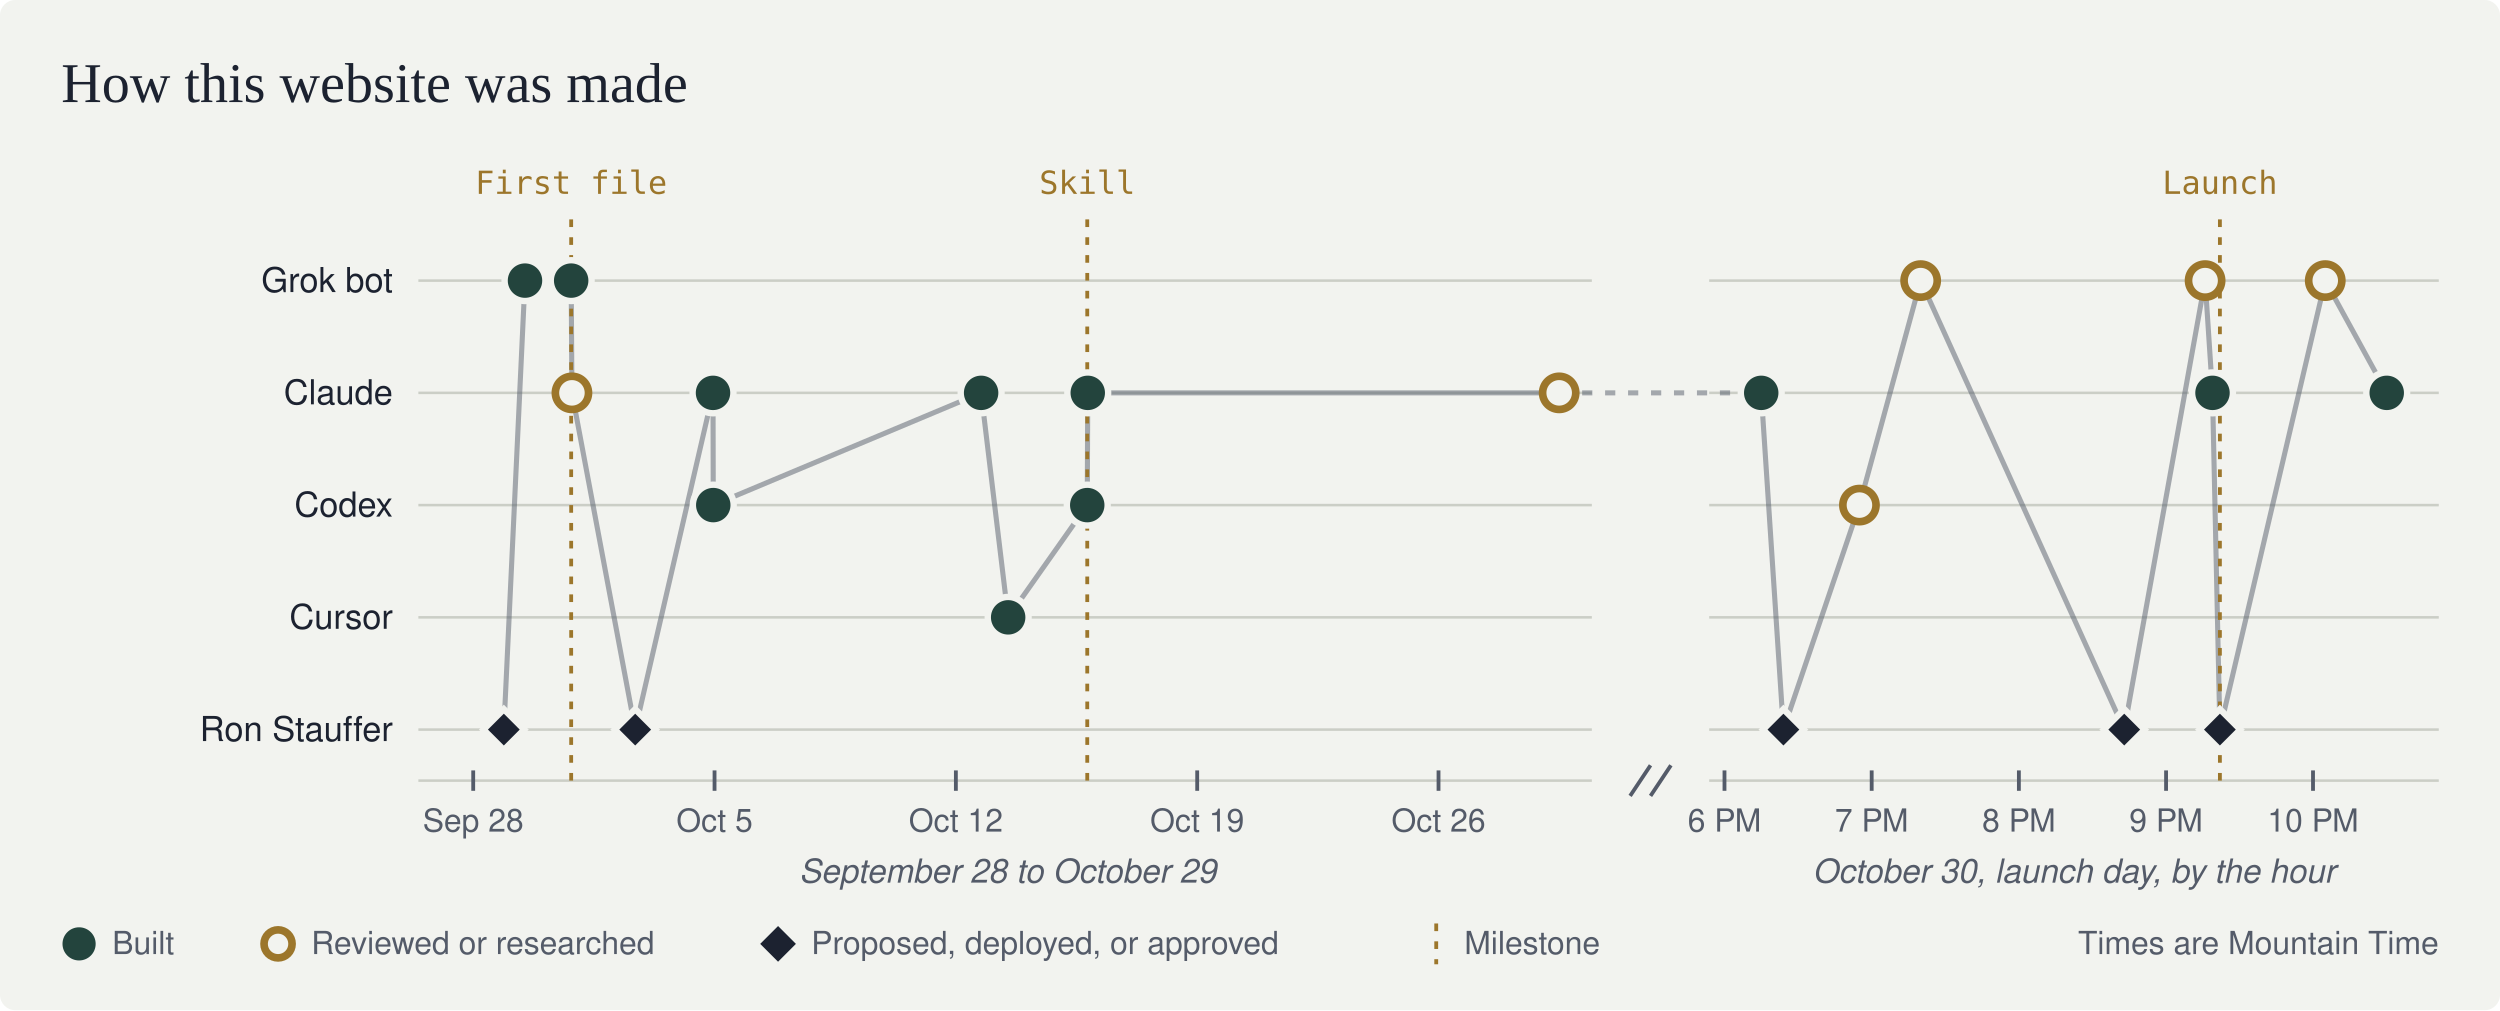
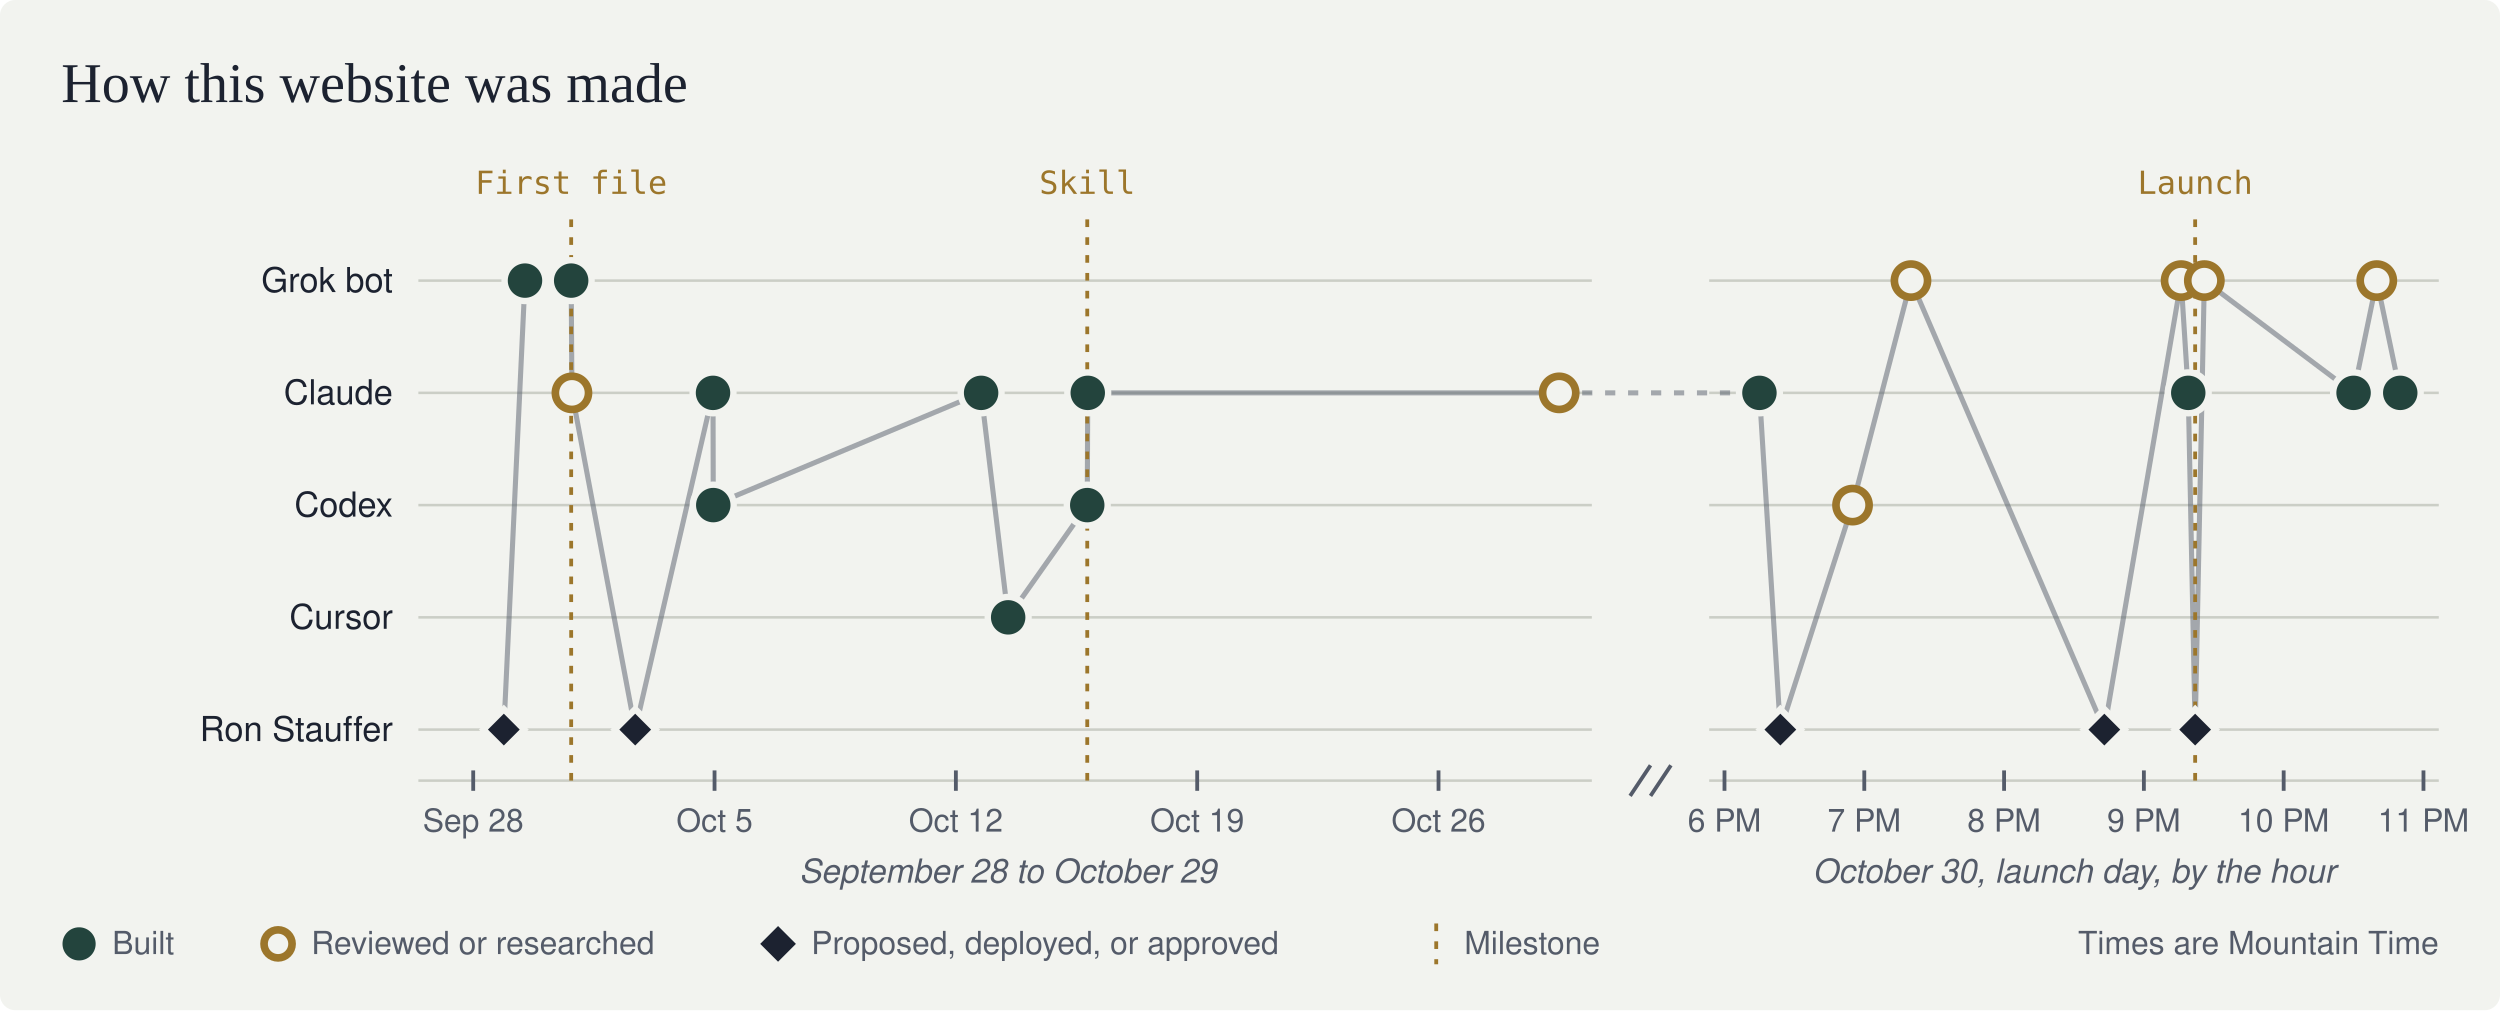
<svg xmlns="http://www.w3.org/2000/svg" class="timeline" viewBox="0 0 980 396" width="980" height="396" role="group" aria-labelledby="ct-title ct-desc">
  <style>
  .bg { fill: #F2F3EF; }
  .title { fill: #1C2230; font: 400 22px "IM Fell English", Georgia, "Times New Roman", serif; }
  .tl-lane, .tl-axis-line { stroke: #CBCEC6; stroke-width: 1; }
  .tl-label { fill: #1C2230; font: 500 13.5px "IBM Plex Sans", -apple-system, "Segoe UI", Helvetica, Arial, sans-serif; }
  .tl-tick { stroke: #545B69; stroke-width: 1.5; }
  .tl-month, .leg { fill: #545B69; font: 400 12.5px "IBM Plex Sans", -apple-system, "Segoe UI", Helvetica, Arial, sans-serif; }
  .tl-panel { fill: #545B69; font: italic 400 13px "IBM Plex Sans", -apple-system, "Segoe UI", Helvetica, Arial, sans-serif; }
  .tl-release { stroke: #9C762B; stroke-width: 1.5; stroke-dasharray: 3 4; }
  .tl-release-label { fill: #9C762B; font: 500 12.5px "IBM Plex Mono", ui-monospace, Menlo, Consolas, monospace; }
  .tl-path { fill: none; stroke: #545B69; stroke-width: 2; stroke-linejoin: round; opacity: .5; }
  .tl-built { fill: #23443D; stroke: #F2F3EF; stroke-width: 2.5; }
  .tl-reviewed { fill: #F2F3EF; stroke: #9C762B; stroke-width: 3; }
  .tl-approved { fill: #1C2230; stroke: #F2F3EF; stroke-width: 2.5; }
</style>
  <rect class="bg" width="980" height="396" rx="6" />
  <text class="title" x="24" y="40">How this website was made</text>
  <line class="tl-lane" x1="164" y1="110" x2="624" y2="110" />
  <line class="tl-lane" x1="670" y1="110" x2="956" y2="110" />
  <text class="tl-label" x="154" y="114.5" text-anchor="end">Grok bot</text>
  <line class="tl-lane" x1="164" y1="154" x2="624" y2="154" />
  <line class="tl-lane" x1="670" y1="154" x2="956" y2="154" />
  <text class="tl-label" x="154" y="158.5" text-anchor="end">Claude</text>
  <line class="tl-lane" x1="164" y1="198" x2="624" y2="198" />
  <line class="tl-lane" x1="670" y1="198" x2="956" y2="198" />
  <text class="tl-label" x="154" y="202.5" text-anchor="end">Codex</text>
  <line class="tl-lane" x1="164" y1="242" x2="624" y2="242" />
  <line class="tl-lane" x1="670" y1="242" x2="956" y2="242" />
  <text class="tl-label" x="154" y="246.5" text-anchor="end">Cursor</text>
  <line class="tl-lane" x1="164" y1="286" x2="624" y2="286" />
  <line class="tl-lane" x1="670" y1="286" x2="956" y2="286" />
  <text class="tl-label" x="154" y="290.5" text-anchor="end">Ron Stauffer</text>
  <line class="tl-axis-line" x1="164" y1="306" x2="624" y2="306" />
  <line class="tl-axis-line" x1="670" y1="306" x2="956" y2="306" />
  <line class="tl-tick" x1="185.5" y1="302" x2="185.5" y2="310" />
  <text class="tl-month" x="185.5" y="326" text-anchor="middle">Sep 28</text>
  <line class="tl-tick" x1="280.1" y1="302" x2="280.1" y2="310" />
  <text class="tl-month" x="280.1" y="326" text-anchor="middle">Oct 5</text>
  <line class="tl-tick" x1="374.7" y1="302" x2="374.7" y2="310" />
  <text class="tl-month" x="374.7" y="326" text-anchor="middle">Oct 12</text>
  <line class="tl-tick" x1="469.3" y1="302" x2="469.3" y2="310" />
  <text class="tl-month" x="469.3" y="326" text-anchor="middle">Oct 19</text>
  <line class="tl-tick" x1="563.9" y1="302" x2="563.9" y2="310" />
  <text class="tl-month" x="563.9" y="326" text-anchor="middle">Oct 26</text>
  <line class="tl-tick" x1="676.0" y1="302" x2="676.0" y2="310" />
  <text class="tl-month" x="676.0" y="326" text-anchor="middle">6 PM</text>
-   <line class="tl-tick" x1="733.7" y1="302" x2="733.7" y2="310" />
-   <text class="tl-month" x="733.7" y="326" text-anchor="middle">7 PM</text>
-   <line class="tl-tick" x1="791.4" y1="302" x2="791.4" y2="310" />
-   <text class="tl-month" x="791.4" y="326" text-anchor="middle">8 PM</text>
-   <line class="tl-tick" x1="849.1" y1="302" x2="849.1" y2="310" />
-   <text class="tl-month" x="849.1" y="326" text-anchor="middle">9 PM</text>
-   <line class="tl-tick" x1="906.7" y1="302" x2="906.7" y2="310" />
-   <text class="tl-month" x="906.7" y="326" text-anchor="middle">10 PM</text>
+   <line class="tl-tick" x1="730.8" y1="302" x2="730.8" y2="310" />
+   <text class="tl-month" x="730.8" y="326" text-anchor="middle">7 PM</text>
+   <line class="tl-tick" x1="785.6" y1="302" x2="785.6" y2="310" />
+   <text class="tl-month" x="785.6" y="326" text-anchor="middle">8 PM</text>
+   <line class="tl-tick" x1="840.4" y1="302" x2="840.4" y2="310" />
+   <text class="tl-month" x="840.4" y="326" text-anchor="middle">9 PM</text>
+   <line class="tl-tick" x1="895.2" y1="302" x2="895.2" y2="310" />
+   <text class="tl-month" x="895.2" y="326" text-anchor="middle">10 PM</text>
+   <line class="tl-tick" x1="950.0" y1="302" x2="950.0" y2="310" />
+   <text class="tl-month" x="950.0" y="326" text-anchor="middle">11 PM</text>
  <text class="tl-panel" x="395.0" y="346" text-anchor="middle">September 28 to October 29</text>
  <text class="tl-panel" x="813.0" y="346" text-anchor="middle">October 30, launch day, by the hour</text>
  <line class="tl-tick" x1="639.0" y1="312" x2="647.0" y2="300" />
  <line class="tl-tick" x1="647.0" y1="312" x2="655.0" y2="300" />
  <polyline class="tl-path" points="197.5,286 205.8,110 223.9,110 224.2,154 249.0,286 279.5,154 279.6,198 384.6,154 395.2,242 426.2,198 426.4,154 611.2,154" />
-   <polyline class="tl-path" points="690.4,154 699.1,286 728.9,198 752.9,110 832.7,286 864.4,110 867.3,154 870.2,286 911.5,110 935.6,154" />
-   <line class="tl-path" x1="611.2" y1="154" x2="690.4" y2="154" stroke-dasharray="4 5" />
+   <polyline class="tl-path" points="689.7,154 697.9,286 726.2,198 749.1,110 824.9,286 855.0,110 857.8,154 860.5,286 864.1,110 922.6,154 931.7,110 940.9,154" />
+   <line class="tl-path" x1="611.2" y1="154" x2="689.7" y2="154" stroke-dasharray="4 5" />
  <line class="tl-release" x1="223.9" y1="86" x2="223.9" y2="306" />
  <text class="tl-release-label" x="223.9" y="76" text-anchor="middle">First file</text>
  <line class="tl-release" x1="426.2" y1="86" x2="426.2" y2="306" />
  <text class="tl-release-label" x="426.2" y="76" text-anchor="middle">Skill</text>
-   <line class="tl-release" x1="870.2" y1="86" x2="870.2" y2="306" />
-   <text class="tl-release-label" x="870.2" y="76" text-anchor="middle">Launch</text>
+   <line class="tl-release" x1="860.5" y1="86" x2="860.5" y2="306" />
+   <text class="tl-release-label" x="860.5" y="76" text-anchor="middle">Launch</text>
  <g>
    <path class="tl-approved" d="M197.5 278 L205.5 286 L197.5 294 L189.5 286 Z" />
  </g>
  <g>
    <circle class="tl-built" cx="205.8" cy="110" r="8" />
  </g>
  <g>
    <circle class="tl-built" cx="223.9" cy="110" r="8" />
  </g>
  <g>
    <circle class="tl-reviewed" cx="224.2" cy="154" r="6.5" />
  </g>
  <g>
    <path class="tl-approved" d="M249.0 278 L257.0 286 L249.0 294 L241.0 286 Z" />
  </g>
  <g>
    <circle class="tl-built" cx="279.5" cy="154" r="8" />
  </g>
  <g>
    <circle class="tl-built" cx="279.6" cy="198" r="8" />
  </g>
  <g>
    <circle class="tl-built" cx="384.6" cy="154" r="8" />
  </g>
  <g>
    <circle class="tl-built" cx="395.2" cy="242" r="8" />
  </g>
  <g>
    <circle class="tl-built" cx="426.2" cy="198" r="8" />
  </g>
  <g>
    <circle class="tl-built" cx="426.4" cy="154" r="8" />
  </g>
  <g>
    <circle class="tl-reviewed" cx="611.2" cy="154" r="6.5" />
  </g>
  <g>
-     <circle class="tl-built" cx="690.4" cy="154" r="8" />
+     <circle class="tl-built" cx="689.7" cy="154" r="8" />
  </g>
  <g>
-     <path class="tl-approved" d="M699.1 278 L707.1 286 L699.1 294 L691.1 286 Z" />
+     <path class="tl-approved" d="M697.9 278 L705.9 286 L697.9 294 L689.9 286 Z" />
  </g>
  <g>
-     <circle class="tl-reviewed" cx="728.9" cy="198" r="6.5" />
+     <circle class="tl-reviewed" cx="726.2" cy="198" r="6.5" />
  </g>
  <g>
-     <circle class="tl-reviewed" cx="752.9" cy="110" r="6.5" />
+     <circle class="tl-reviewed" cx="749.1" cy="110" r="6.5" />
  </g>
  <g>
-     <path class="tl-approved" d="M832.7 278 L840.7 286 L832.7 294 L824.7 286 Z" />
+     <path class="tl-approved" d="M824.9 278 L832.9 286 L824.9 294 L816.9 286 Z" />
  </g>
  <g>
-     <circle class="tl-reviewed" cx="864.4" cy="110" r="6.5" />
+     <circle class="tl-reviewed" cx="855.0" cy="110" r="6.5" />
  </g>
  <g>
-     <circle class="tl-built" cx="867.3" cy="154" r="8" />
+     <circle class="tl-built" cx="857.8" cy="154" r="8" />
  </g>
  <g>
-     <path class="tl-approved" d="M870.2 278 L878.2 286 L870.2 294 L862.2 286 Z" />
+     <path class="tl-approved" d="M860.5 278 L868.5 286 L860.5 294 L852.5 286 Z" />
  </g>
  <g>
-     <circle class="tl-reviewed" cx="911.5" cy="110" r="6.5" />
+     <circle class="tl-reviewed" cx="864.1" cy="110" r="6.5" />
  </g>
  <g>
-     <circle class="tl-built" cx="935.6" cy="154" r="8" />
+     <circle class="tl-built" cx="922.6" cy="154" r="8" />
+   </g>
+   <g>
+     <circle class="tl-reviewed" cx="931.7" cy="110" r="6.5" />
+   </g>
+   <g>
+     <circle class="tl-built" cx="940.9" cy="154" r="8" />
  </g>
  <circle class="tl-built" cx="31" cy="370" r="6.5" style="stroke-width:0" />
  <text class="leg" x="44" y="374">Built</text>
  <circle class="tl-reviewed" cx="109" cy="370" r="5.5" />
  <text class="leg" x="122" y="374">Reviewed or researched</text>
  <path class="tl-approved" d="M305 363 L312 370 L305 377 L298 370 Z" style="stroke-width:0" />
  <text class="leg" x="318" y="374">Proposed, deployed, or approved</text>
  <line class="tl-release" x1="563" y1="362" x2="563" y2="378" />
  <text class="leg" x="574" y="374">Milestone</text>
  <text class="leg" x="956" y="374" text-anchor="end">Times are Mountain Time</text>
</svg>
